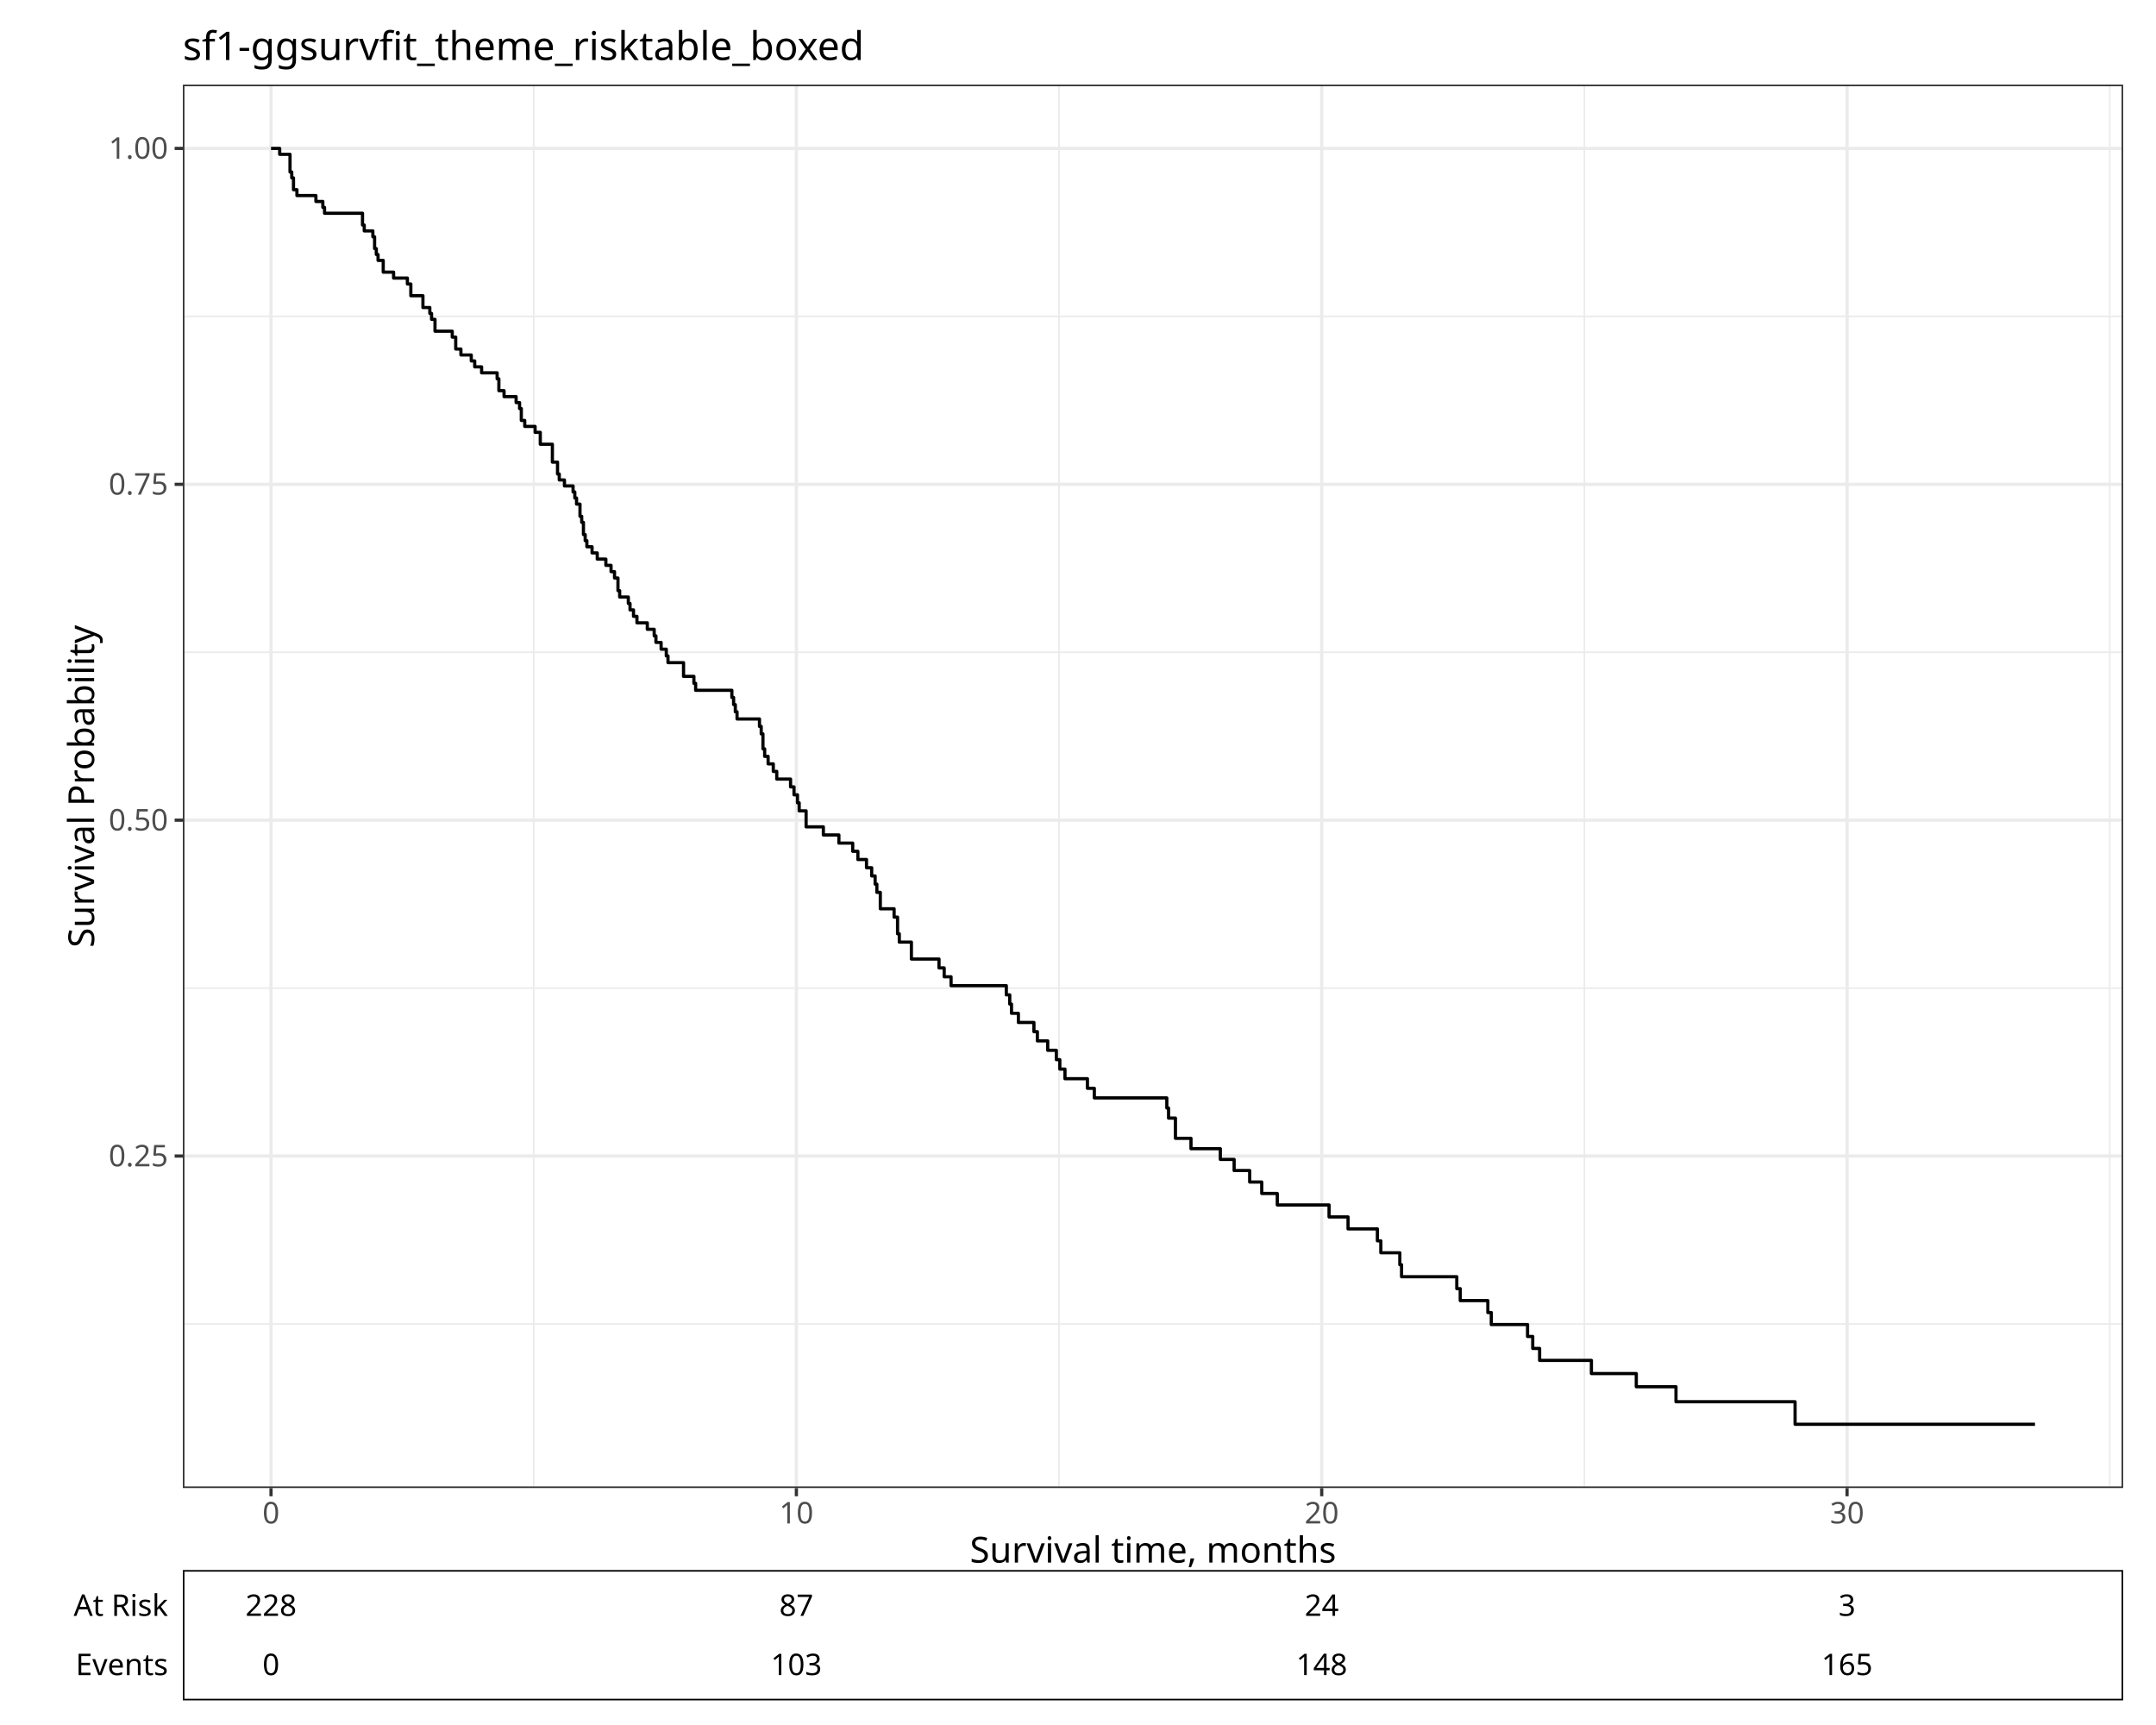
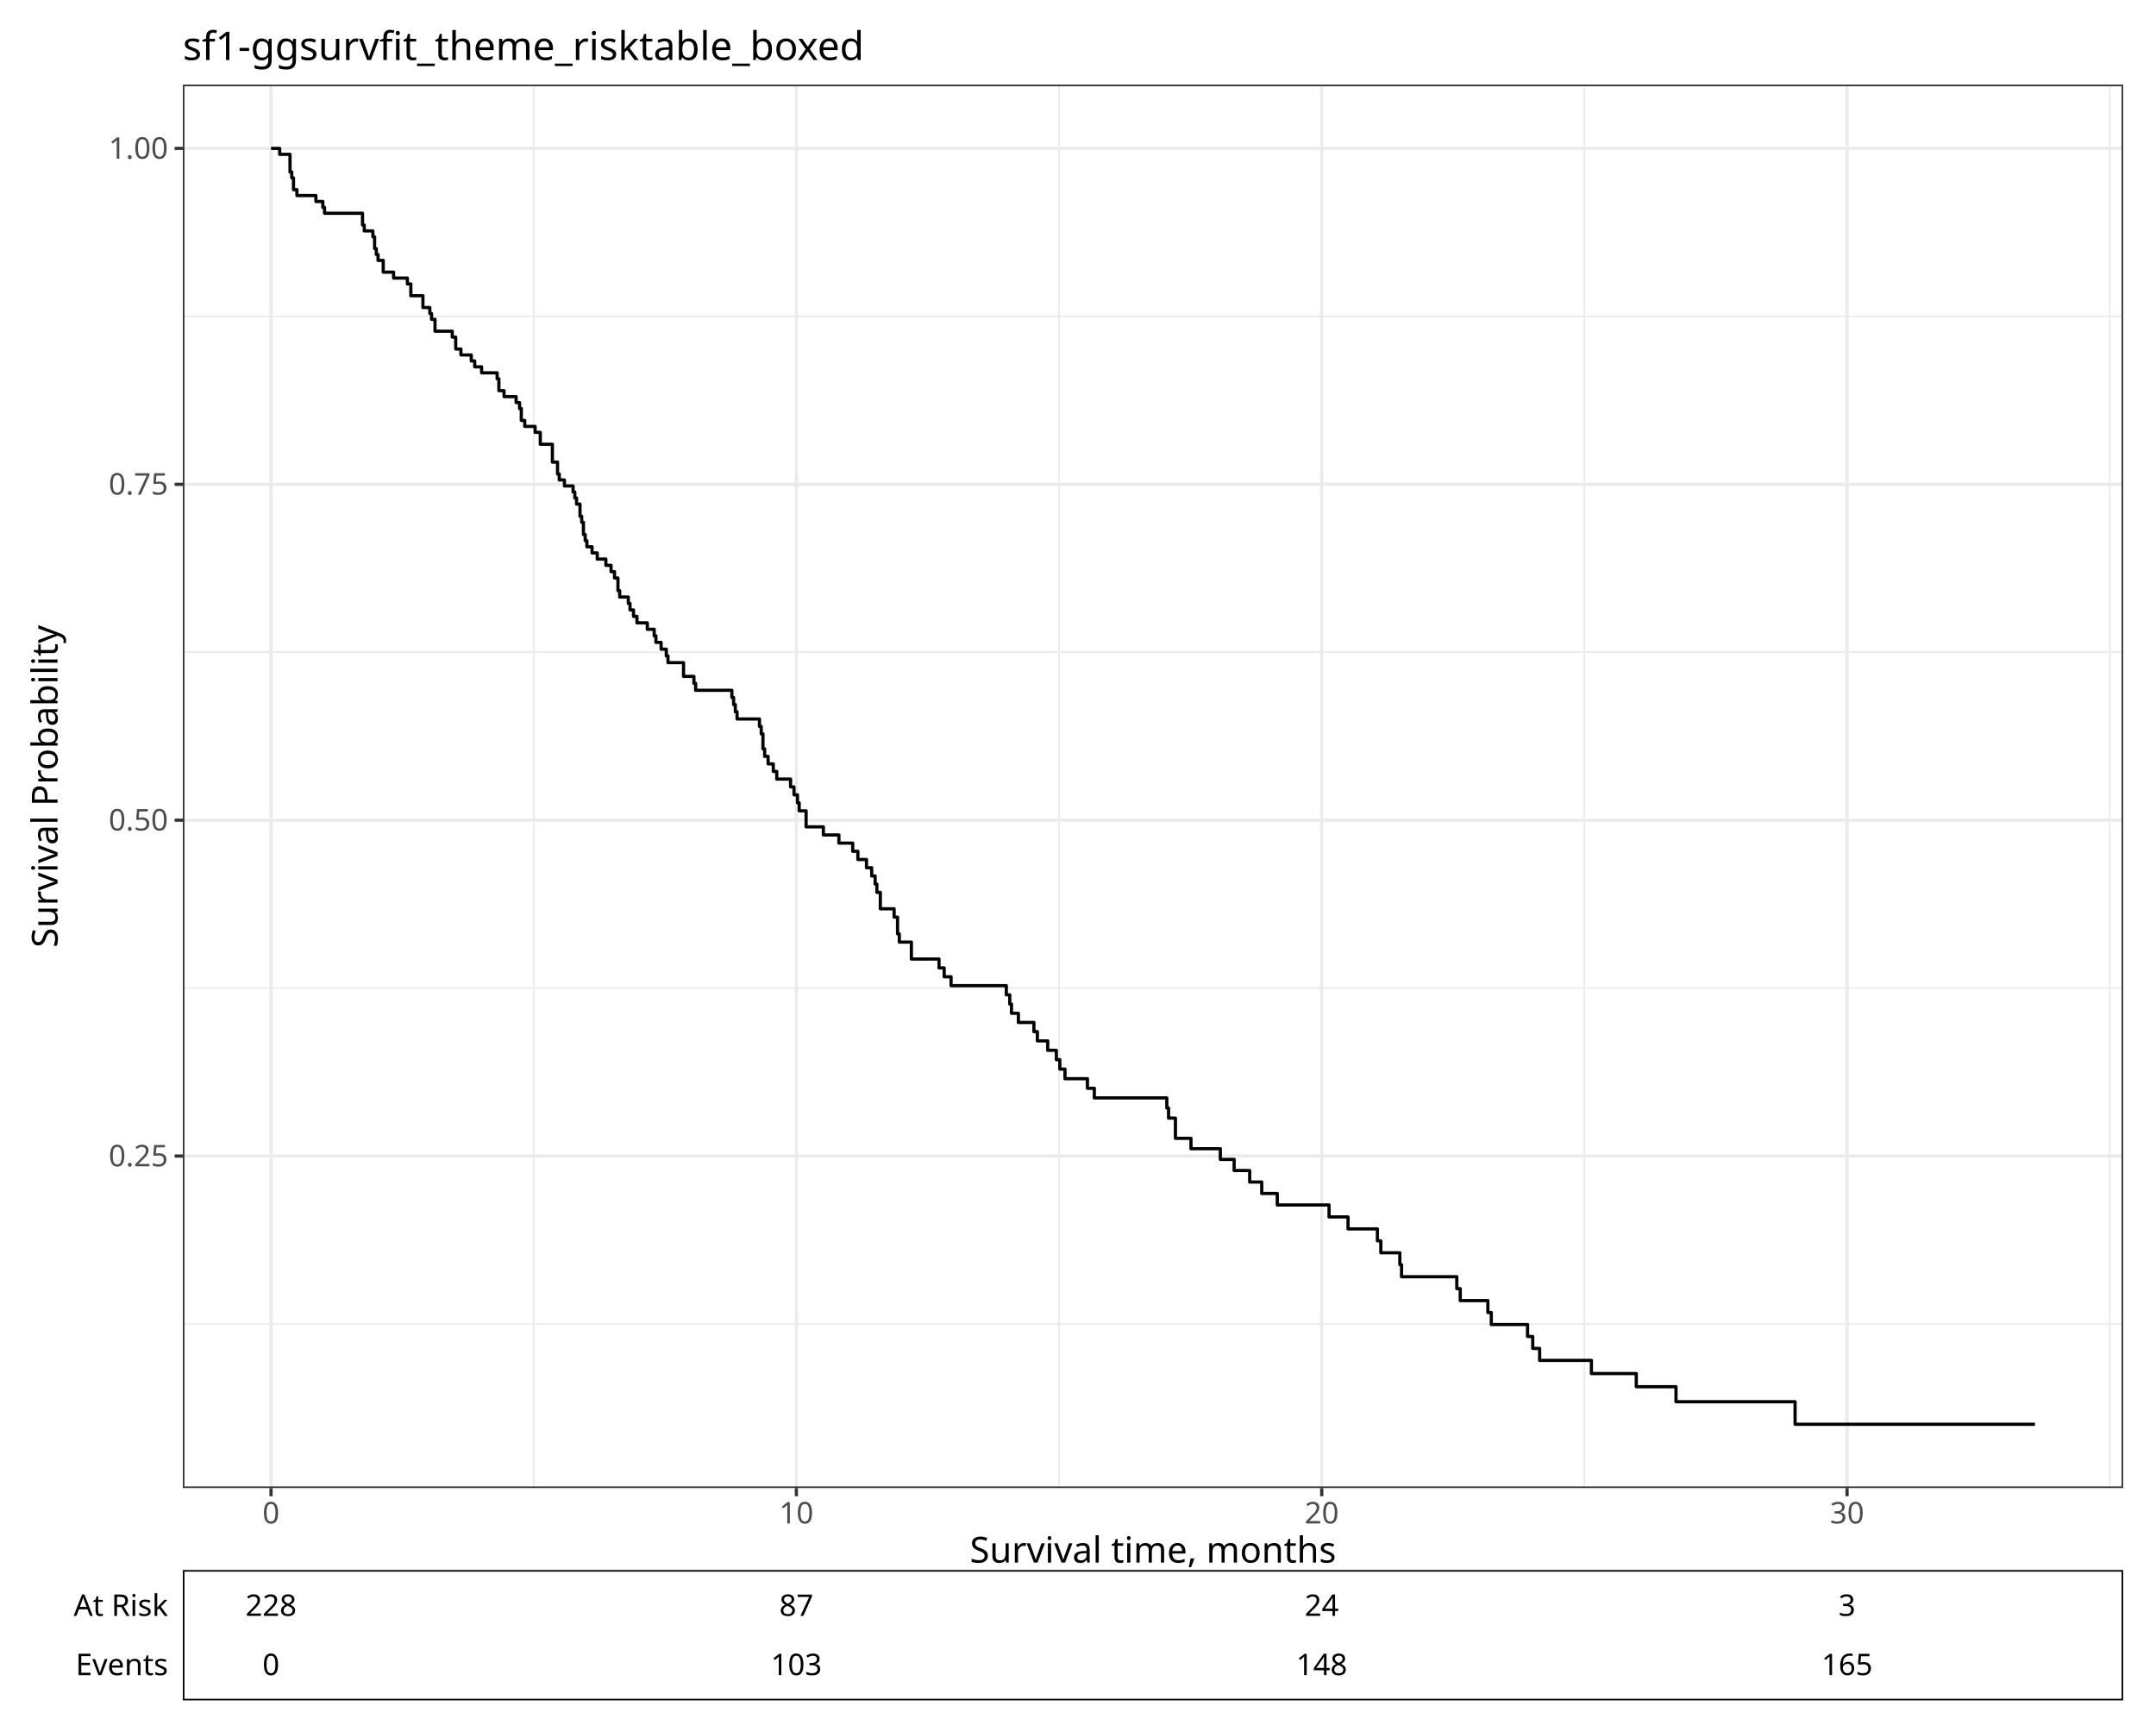
<svg xmlns="http://www.w3.org/2000/svg" class="svglite" data-engine-version="2.0" width="720.00pt" height="576.00pt" viewBox="0 0 720.00 576.00">
  <defs>
    <style type="text/css">
    .svglite line, .svglite polyline, .svglite polygon, .svglite path, .svglite rect, .svglite circle {
      fill: none;
      stroke: #000000;
      stroke-linecap: round;
      stroke-linejoin: round;
      stroke-miterlimit: 10.00;
    }
  </style>
  </defs>
  <rect width="100%" height="100%" style="stroke: none; fill: #FFFFFF;" />
  <defs>
    <clipPath id="cpMC4wMHw3MjAuMDB8MC4wMHw1NzYuMDA=">
      <rect x="0.00" y="0.00" width="720.00" height="576.00" />
    </clipPath>
  </defs>
  <g clip-path="url(#cpMC4wMHw3MjAuMDB8MC4wMHw1NzYuMDA=)">
    <rect x="0.00" y="0.00" width="720.00" height="576.00" style="stroke-width: 1.07; stroke: #FFFFFF; fill: #FFFFFF;" />
  </g>
  <defs>
    <clipPath id="cpNS40OHw3MTQuNTJ8NS40OHw1MjQuMjY=">
      <rect x="5.48" y="5.48" width="709.04" height="518.78" />
    </clipPath>
  </defs>
  <g clip-path="url(#cpNS40OHw3MTQuNTJ8NS40OHw1MjQuMjY=)">
    <rect x="5.48" y="5.48" width="709.04" height="518.78" style="stroke-width: 1.07; stroke: #FFFFFF; fill: #FFFFFF;" />
  </g>
  <g clip-path="url(#cpMC4wMHw3MjAuMDB8MC4wMHw1NzYuMDA=)">
</g>
  <defs>
    <clipPath id="cpNS40OHw3MTQuNTJ8NTI0LjI2fDU3MC41Mg==">
      <rect x="5.48" y="524.26" width="709.04" height="46.26" />
    </clipPath>
  </defs>
  <g clip-path="url(#cpNS40OHw3MTQuNTJ8NTI0LjI2fDU3MC41Mg==)">
    <rect x="5.48" y="524.26" width="709.04" height="46.26" style="stroke-width: 1.07; stroke: #FFFFFF; fill: #FFFFFF;" />
  </g>
  <g clip-path="url(#cpMC4wMHw3MjAuMDB8MC4wMHw1NzYuMDA=)">
</g>
  <defs>
    <clipPath id="cpMTAuOTZ8NzA5LjA0fDEwLjk2fDU2NS4wNA==">
      <rect x="10.96" y="10.96" width="698.08" height="554.08" />
    </clipPath>
  </defs>
  <g clip-path="url(#cpMTAuOTZ8NzA5LjA0fDEwLjk2fDU2NS4wNA==)">
</g>
  <g clip-path="url(#cpMC4wMHw3MjAuMDB8MC4wMHw1NzYuMDA=)">
</g>
  <defs>
    <clipPath id="cpMTAuOTZ8NzA5LjA0fDEwLjk2fDUxOC43OA==">
      <rect x="10.96" y="10.96" width="698.08" height="507.83" />
    </clipPath>
  </defs>
  <g clip-path="url(#cpMTAuOTZ8NzA5LjA0fDEwLjk2fDUxOC43OA==)">
</g>
  <g clip-path="url(#cpMC4wMHw3MjAuMDB8MC4wMHw1NzYuMDA=)">
</g>
  <g clip-path="url(#cpNS40OHw3MTQuNTJ8NS40OHw1MjQuMjY=)">
    <rect x="5.48" y="5.48" width="709.04" height="518.78" style="stroke-width: 1.07; stroke: #FFFFFF; fill: #FFFFFF;" />
  </g>
  <defs>
    <clipPath id="cpNjEuMDZ8NzA5LjA0fDI4LjI2fDQ5Ni44OQ==">
      <rect x="61.06" y="28.26" width="647.98" height="468.62" />
    </clipPath>
  </defs>
  <g clip-path="url(#cpNjEuMDZ8NzA5LjA0fDI4LjI2fDQ5Ni44OQ==)">
    <rect x="61.06" y="28.26" width="647.98" height="468.62" style="stroke-width: 1.07; stroke: none; fill: #FFFFFF;" />
    <polyline points="61.06,442.09 709.04,442.09 " style="stroke-width: 0.53; stroke: #EBEBEB; stroke-linecap: butt;" />
    <polyline points="61.06,329.94 709.04,329.94 " style="stroke-width: 0.53; stroke: #EBEBEB; stroke-linecap: butt;" />
    <polyline points="61.06,217.79 709.04,217.79 " style="stroke-width: 0.53; stroke: #EBEBEB; stroke-linecap: butt;" />
    <polyline points="61.06,105.64 709.04,105.64 " style="stroke-width: 0.53; stroke: #EBEBEB; stroke-linecap: butt;" />
    <polyline points="178.23,496.89 178.23,28.26 " style="stroke-width: 0.53; stroke: #EBEBEB; stroke-linecap: butt;" />
    <polyline points="353.67,496.89 353.67,28.26 " style="stroke-width: 0.53; stroke: #EBEBEB; stroke-linecap: butt;" />
    <polyline points="529.11,496.89 529.11,28.26 " style="stroke-width: 0.53; stroke: #EBEBEB; stroke-linecap: butt;" />
    <polyline points="704.55,496.89 704.55,28.26 " style="stroke-width: 0.53; stroke: #EBEBEB; stroke-linecap: butt;" />
    <polyline points="61.06,386.02 709.04,386.02 " style="stroke-width: 1.07; stroke: #EBEBEB; stroke-linecap: butt;" />
    <polyline points="61.06,273.87 709.04,273.87 " style="stroke-width: 1.07; stroke: #EBEBEB; stroke-linecap: butt;" />
    <polyline points="61.06,161.72 709.04,161.72 " style="stroke-width: 1.07; stroke: #EBEBEB; stroke-linecap: butt;" />
    <polyline points="61.06,49.56 709.04,49.56 " style="stroke-width: 1.07; stroke: #EBEBEB; stroke-linecap: butt;" />
    <polyline points="90.51,496.89 90.51,28.26 " style="stroke-width: 1.07; stroke: #EBEBEB; stroke-linecap: butt;" />
    <polyline points="265.95,496.89 265.95,28.26 " style="stroke-width: 1.07; stroke: #EBEBEB; stroke-linecap: butt;" />
    <polyline points="441.39,496.89 441.39,28.26 " style="stroke-width: 1.07; stroke: #EBEBEB; stroke-linecap: butt;" />
    <polyline points="616.83,496.89 616.83,28.26 " style="stroke-width: 1.07; stroke: #EBEBEB; stroke-linecap: butt;" />
    <polyline points="90.51,49.56 93.40,49.56 93.40,51.53 96.85,51.53 96.85,57.43 97.43,57.43 97.43,59.40 98.01,59.40 98.01,63.34 99.16,63.34 99.16,65.30 105.50,65.30 105.50,67.27 107.81,67.27 107.81,69.24 108.38,69.24 108.38,71.21 121.06,71.21 121.06,75.14 121.64,75.14 121.64,77.11 124.52,77.11 124.52,79.08 125.10,79.08 125.10,83.01 125.67,83.01 125.67,84.98 126.25,84.98 126.25,86.95 127.98,86.95 127.98,90.88 131.44,90.88 131.44,92.85 136.05,92.85 136.05,94.82 137.20,94.82 137.20,98.75 141.24,98.75 141.24,102.69 143.54,102.69 143.54,104.66 144.12,104.66 144.12,106.63 145.27,106.63 145.27,110.59 151.03,110.59 151.03,112.57 152.19,112.57 152.19,116.54 153.92,116.54 153.92,118.53 157.38,118.53 157.38,120.52 158.53,120.52 158.53,122.50 160.83,122.50 160.83,124.49 166.02,124.49 166.02,126.48 166.60,126.48 166.60,130.45 168.33,130.45 168.33,132.44 172.36,132.44 172.36,134.43 173.51,134.43 173.51,136.42 174.09,136.42 174.09,140.39 175.24,140.39 175.24,142.38 178.70,142.38 178.70,144.37 180.43,144.37 180.43,148.34 184.47,148.34 184.47,154.31 186.19,154.31 186.19,158.28 186.77,158.28 186.77,160.27 188.50,160.27 188.50,162.26 190.23,162.26 190.23,162.26 190.81,162.26 190.81,162.26 191.38,162.26 191.38,164.27 191.96,164.27 191.96,166.29 192.54,166.29 192.54,168.32 193.69,168.32 193.69,172.39 194.26,172.39 194.26,174.42 194.84,174.42 194.84,178.50 195.42,178.50 195.42,180.53 195.99,180.53 195.99,182.57 197.15,182.57 197.15,182.57 197.72,182.57 197.72,184.62 198.88,184.62 198.88,184.62 199.45,184.62 199.45,186.68 200.60,186.68 200.60,186.68 201.18,186.68 201.18,186.68 202.33,186.68 202.33,188.77 203.49,188.77 203.49,188.77 204.06,188.77 204.06,190.88 205.22,190.88 205.22,193.00 206.37,193.00 206.37,197.23 206.94,197.23 206.94,199.35 207.52,199.35 207.52,199.35 209.83,199.35 209.83,201.50 210.40,201.50 210.40,203.65 211.56,203.65 211.56,205.80 212.13,205.80 212.13,205.80 212.71,205.80 212.71,207.97 216.17,207.97 216.17,210.13 217.90,210.13 217.90,210.13 218.47,210.13 218.47,212.32 219.05,212.32 219.05,214.51 219.63,214.51 219.63,214.51 220.20,214.51 220.20,214.51 220.78,214.51 220.78,216.77 222.51,216.77 222.51,219.02 223.08,219.02 223.08,221.27 225.97,221.27 225.97,221.27 227.12,221.27 227.12,221.27 228.27,221.27 228.27,225.85 228.85,225.85 228.85,225.85 230.58,225.85 230.58,225.85 231.73,225.85 231.73,228.17 232.31,228.17 232.31,230.50 235.76,230.50 235.76,230.50 239.80,230.50 239.80,230.50 243.83,230.50 243.83,230.50 244.41,230.50 244.41,232.89 244.99,232.89 244.99,235.28 245.56,235.28 245.56,237.67 246.14,237.67 246.14,240.08 247.29,240.08 247.29,240.08 249.60,240.08 249.60,240.08 251.33,240.08 251.33,240.08 253.63,240.08 253.63,242.56 254.21,242.56 254.21,245.05 254.79,245.05 254.79,250.06 255.36,250.06 255.36,252.56 256.51,252.56 256.51,255.07 258.24,255.07 258.24,257.58 258.82,257.58 258.82,257.58 259.40,257.58 259.40,260.14 261.13,260.14 261.13,260.14 263.43,260.14 263.43,260.14 264.01,260.14 264.01,262.75 265.16,262.75 265.16,265.40 266.31,265.40 266.31,268.07 266.89,268.07 266.89,270.75 269.20,270.75 269.20,276.10 272.08,276.10 272.08,276.10 274.96,276.10 274.96,278.81 280.15,278.81 280.15,281.52 281.88,281.52 281.88,281.52 284.76,281.52 284.76,284.26 286.49,284.26 286.49,287.00 289.37,287.00 289.37,289.74 291.10,289.74 291.10,292.49 292.25,292.49 292.25,295.23 292.83,295.23 292.83,297.97 293.98,297.97 293.98,303.45 295.71,303.45 295.71,303.45 298.59,303.45 298.59,306.24 299.74,306.24 299.74,311.80 300.32,311.80 300.32,314.58 304.36,314.58 304.36,320.23 307.24,320.23 307.24,320.23 310.70,320.23 310.70,320.23 311.85,320.23 311.85,320.23 313.58,320.23 313.58,323.20 315.31,323.20 315.31,326.16 317.61,326.16 317.61,329.13 323.38,329.13 323.38,329.13 328.56,329.13 328.56,329.13 336.06,329.13 336.06,332.20 337.21,332.20 337.21,335.27 337.79,335.27 337.79,338.35 340.09,338.35 340.09,341.42 345.28,341.42 345.28,344.49 346.43,344.49 346.43,347.57 349.89,347.57 349.89,350.71 352.77,350.71 352.77,353.84 353.93,353.84 353.93,356.98 354.50,356.98 354.50,356.98 355.65,356.98 355.65,360.19 363.15,360.19 363.15,363.40 365.45,363.40 365.45,366.61 385.05,366.61 385.05,366.61 389.66,366.61 389.66,369.98 390.24,369.98 390.24,373.35 392.54,373.35 392.54,380.10 395.43,380.10 395.43,380.10 397.73,380.10 397.73,383.57 403.50,383.57 403.50,383.57 407.53,383.57 407.53,387.15 408.11,387.15 408.11,387.15 412.14,387.15 412.14,390.86 412.72,390.86 412.72,390.86 417.33,390.86 417.33,394.69 421.36,394.69 421.36,398.52 426.55,398.52 426.55,402.35 429.43,402.35 429.43,402.35 443.84,402.35 443.84,406.35 450.18,406.35 450.18,410.34 459.98,410.34 459.98,414.33 461.13,414.33 461.13,418.32 467.47,418.32 467.47,422.31 468.05,422.31 468.05,426.31 486.50,426.31 486.50,430.30 487.65,430.30 487.65,434.29 496.87,434.29 496.87,438.28 498.02,438.28 498.02,442.28 510.13,442.28 510.13,446.27 511.86,446.27 511.86,450.26 514.16,450.26 514.16,454.25 517.04,454.25 517.04,454.25 531.45,454.25 531.45,458.65 546.44,458.65 546.44,463.04 555.09,463.04 555.09,463.04 559.70,463.04 559.70,468.06 563.73,468.06 563.73,468.06 574.68,468.06 574.68,468.06 599.47,468.06 599.47,475.58 646.73,475.58 646.73,475.58 672.67,475.58 672.67,475.58 679.59,475.58 679.59,475.58 " style="stroke-width: 1.07; stroke-linecap: butt;" />
    <rect x="61.06" y="28.26" width="647.98" height="468.62" style="stroke-width: 1.07; stroke: #333333;" />
  </g>
  <g clip-path="url(#cpNS40OHw3MTQuNTJ8NS40OHw1MjQuMjY=)">
</g>
  <g clip-path="url(#cpMC4wMHw3MjAuMDB8MC4wMHw1NzYuMDA=)">
</g>
  <g clip-path="url(#cpNS40OHw3MTQuNTJ8NS40OHw1MjQuMjY=)">
</g>
  <g clip-path="url(#cpMC4wMHw3MjAuMDB8MC4wMHw1NzYuMDA=)">
</g>
  <g clip-path="url(#cpNS40OHw3MTQuNTJ8NS40OHw1MjQuMjY=)">
</g>
  <g clip-path="url(#cpMC4wMHw3MjAuMDB8MC4wMHw1NzYuMDA=)">
</g>
  <g clip-path="url(#cpNS40OHw3MTQuNTJ8NS40OHw1MjQuMjY=)">
</g>
  <g clip-path="url(#cpMC4wMHw3MjAuMDB8MC4wMHw1NzYuMDA=)">
</g>
  <g clip-path="url(#cpNS40OHw3MTQuNTJ8NS40OHw1MjQuMjY=)">
</g>
  <g clip-path="url(#cpMC4wMHw3MjAuMDB8MC4wMHw1NzYuMDA=)">
</g>
  <g clip-path="url(#cpNS40OHw3MTQuNTJ8NS40OHw1MjQuMjY=)">
</g>
  <g clip-path="url(#cpMC4wMHw3MjAuMDB8MC4wMHw1NzYuMDA=)">
    <text x="56.13" y="389.46" text-anchor="end" style="font-size: 10.00px; fill: #4D4D4D; font-family: sans;" textLength="19.46px" lengthAdjust="spacingAndGlyphs">0.25</text>
    <text x="56.13" y="277.31" text-anchor="end" style="font-size: 10.00px; fill: #4D4D4D; font-family: sans;" textLength="19.46px" lengthAdjust="spacingAndGlyphs">0.50</text>
    <text x="56.13" y="165.16" text-anchor="end" style="font-size: 10.00px; fill: #4D4D4D; font-family: sans;" textLength="19.46px" lengthAdjust="spacingAndGlyphs">0.75</text>
    <text x="56.13" y="53.00" text-anchor="end" style="font-size: 10.00px; fill: #4D4D4D; font-family: sans;" textLength="19.46px" lengthAdjust="spacingAndGlyphs">1.00</text>
    <polyline points="58.32,386.02 61.06,386.02 " style="stroke-width: 1.07; stroke: #333333; stroke-linecap: butt;" />
    <polyline points="58.32,273.87 61.06,273.87 " style="stroke-width: 1.07; stroke: #333333; stroke-linecap: butt;" />
    <polyline points="58.32,161.72 61.06,161.72 " style="stroke-width: 1.07; stroke: #333333; stroke-linecap: butt;" />
    <polyline points="58.32,49.56 61.06,49.56 " style="stroke-width: 1.07; stroke: #333333; stroke-linecap: butt;" />
  </g>
  <g clip-path="url(#cpNS40OHw3MTQuNTJ8NS40OHw1MjQuMjY=)">
</g>
  <g clip-path="url(#cpMC4wMHw3MjAuMDB8MC4wMHw1NzYuMDA=)">
</g>
  <g clip-path="url(#cpNS40OHw3MTQuNTJ8NS40OHw1MjQuMjY=)">
</g>
  <g clip-path="url(#cpMC4wMHw3MjAuMDB8MC4wMHw1NzYuMDA=)">
    <polyline points="90.51,499.62 90.51,496.89 " style="stroke-width: 1.07; stroke: #333333; stroke-linecap: butt;" />
    <polyline points="265.95,499.62 265.95,496.89 " style="stroke-width: 1.07; stroke: #333333; stroke-linecap: butt;" />
    <polyline points="441.39,499.62 441.39,496.89 " style="stroke-width: 1.07; stroke: #333333; stroke-linecap: butt;" />
    <polyline points="616.83,499.62 616.83,496.89 " style="stroke-width: 1.07; stroke: #333333; stroke-linecap: butt;" />
    <text x="90.51" y="508.70" text-anchor="middle" style="font-size: 10.00px; fill: #4D4D4D; font-family: sans;" textLength="5.56px" lengthAdjust="spacingAndGlyphs">0</text>
    <text x="265.95" y="508.70" text-anchor="middle" style="font-size: 10.00px; fill: #4D4D4D; font-family: sans;" textLength="11.12px" lengthAdjust="spacingAndGlyphs">10</text>
    <text x="441.39" y="508.70" text-anchor="middle" style="font-size: 10.00px; fill: #4D4D4D; font-family: sans;" textLength="11.12px" lengthAdjust="spacingAndGlyphs">20</text>
    <text x="616.83" y="508.70" text-anchor="middle" style="font-size: 10.00px; fill: #4D4D4D; font-family: sans;" textLength="11.12px" lengthAdjust="spacingAndGlyphs">30</text>
  </g>
  <g clip-path="url(#cpNS40OHw3MTQuNTJ8NS40OHw1MjQuMjY=)">
</g>
  <g clip-path="url(#cpMC4wMHw3MjAuMDB8MC4wMHw1NzYuMDA=)">
</g>
  <g clip-path="url(#cpNS40OHw3MTQuNTJ8NS40OHw1MjQuMjY=)">
</g>
  <g clip-path="url(#cpMC4wMHw3MjAuMDB8MC4wMHw1NzYuMDA=)">
    <text x="385.05" y="521.77" text-anchor="middle" style="font-size: 12.00px; font-family: sans;" textLength="114.72px" lengthAdjust="spacingAndGlyphs">Survival time, months</text>
  </g>
  <g clip-path="url(#cpNS40OHw3MTQuNTJ8NS40OHw1MjQuMjY=)">
</g>
  <g clip-path="url(#cpMC4wMHw3MjAuMDB8MC4wMHw1NzYuMDA=)">
-     <text transform="translate(31.43,262.57) rotate(-90)" text-anchor="middle" style="font-size: 12.00px; font-family: sans;" textLength="102.05px" lengthAdjust="spacingAndGlyphs">Survival Probability</text>
-   </g>
+     <text transform="translate(19.22,262.57) rotate(-90)" text-anchor="middle" style="font-size: 12.00px; font-family: sans;" textLength="102.05px" lengthAdjust="spacingAndGlyphs">Survival Probability</text>
+   </g>
+   <g clip-path="url(#cpNS40OHw3MTQuNTJ8NS40OHw1MjQuMjY=)">
+ </g>
+   <g clip-path="url(#cpMC4wMHw3MjAuMDB8MC4wMHw1NzYuMDA=)">
+ </g>
+   <g clip-path="url(#cpNS40OHw3MTQuNTJ8NS40OHw1MjQuMjY=)">
+ </g>
+   <g clip-path="url(#cpMC4wMHw3MjAuMDB8MC4wMHw1NzYuMDA=)">
+ </g>
+   <g clip-path="url(#cpNS40OHw3MTQuNTJ8NS40OHw1MjQuMjY=)">
+ </g>
+   <g clip-path="url(#cpMC4wMHw3MjAuMDB8MC4wMHw1NzYuMDA=)">
+ </g>
+   <g clip-path="url(#cpNS40OHw3MTQuNTJ8NS40OHw1MjQuMjY=)">
+ </g>
+   <g clip-path="url(#cpMC4wMHw3MjAuMDB8MC4wMHw1NzYuMDA=)">
+ </g>
+   <g clip-path="url(#cpNS40OHw3MTQuNTJ8NS40OHw1MjQuMjY=)">
+ </g>
+   <g clip-path="url(#cpMC4wMHw3MjAuMDB8MC4wMHw1NzYuMDA=)">
+ </g>
  <g clip-path="url(#cpNS40OHw3MTQuNTJ8NS40OHw1MjQuMjY=)">
</g>
  <g clip-path="url(#cpMC4wMHw3MjAuMDB8MC4wMHw1NzYuMDA=)">
</g>
  <g clip-path="url(#cpNS40OHw3MTQuNTJ8NS40OHw1MjQuMjY=)">
</g>
  <g clip-path="url(#cpMC4wMHw3MjAuMDB8MC4wMHw1NzYuMDA=)">
</g>
  <g clip-path="url(#cpNS40OHw3MTQuNTJ8NS40OHw1MjQuMjY=)">
</g>
  <g clip-path="url(#cpMC4wMHw3MjAuMDB8MC4wMHw1NzYuMDA=)">
    <text x="61.06" y="20.04" style="font-size: 13.20px; font-family: sans;" textLength="215.76px" lengthAdjust="spacingAndGlyphs">sf1-ggsurvfit_theme_risktable_boxed</text>
  </g>
-   <g clip-path="url(#cpNS40OHw3MTQuNTJ8NS40OHw1MjQuMjY=)">
- </g>
-   <g clip-path="url(#cpMC4wMHw3MjAuMDB8MC4wMHw1NzYuMDA=)">
- </g>
  <g clip-path="url(#cpNS40OHw3MTQuNTJ8NS40OHw1MjQuMjY=)">
</g>
  <g clip-path="url(#cpMC4wMHw3MjAuMDB8MC4wMHw1NzYuMDA=)">
</g>
  <g clip-path="url(#cpNS40OHw3MTQuNTJ8NS40OHw1MjQuMjY=)">
</g>
  <g clip-path="url(#cpMC4wMHw3MjAuMDB8MC4wMHw1NzYuMDA=)">
</g>
  <defs>
    <clipPath id="cpMTAuOTZ8NzA5LjA0fDEwLjk2fDEwLjk2">
      <rect x="10.96" y="10.96" width="698.08" height="0.00" />
    </clipPath>
  </defs>
  <g clip-path="url(#cpMTAuOTZ8NzA5LjA0fDEwLjk2fDEwLjk2)">
</g>
  <g clip-path="url(#cpMC4wMHw3MjAuMDB8MC4wMHw1NzYuMDA=)">
</g>
  <g clip-path="url(#cpMTAuOTZ8NzA5LjA0fDEwLjk2fDEwLjk2)">
</g>
  <g clip-path="url(#cpMC4wMHw3MjAuMDB8MC4wMHw1NzYuMDA=)">
</g>
  <defs>
    <clipPath id="cpMTAuOTZ8NzA5LjA0fDUxOC43OHw1MTguNzg=">
      <rect x="10.96" y="518.78" width="698.08" height="0.00" />
    </clipPath>
  </defs>
  <g clip-path="url(#cpMTAuOTZ8NzA5LjA0fDUxOC43OHw1MTguNzg=)">
</g>
  <g clip-path="url(#cpMC4wMHw3MjAuMDB8MC4wMHw1NzYuMDA=)">
</g>
  <defs>
    <clipPath id="cpMTAuOTZ8NzA5LjA0fDUyOS43NHw1NjUuMDQ=">
      <rect x="10.96" y="529.74" width="698.08" height="35.30" />
    </clipPath>
  </defs>
  <g clip-path="url(#cpMTAuOTZ8NzA5LjA0fDUyOS43NHw1NjUuMDQ=)">
</g>
  <g clip-path="url(#cpMC4wMHw3MjAuMDB8MC4wMHw1NzYuMDA=)">
</g>
  <g clip-path="url(#cpNS40OHw3MTQuNTJ8NTI0LjI2fDU3MC41Mg==)">
    <rect x="5.48" y="524.26" width="709.04" height="46.26" style="stroke-width: 1.07; stroke: #FFFFFF; fill: #FFFFFF;" />
  </g>
  <defs>
    <clipPath id="cpNjEuMDZ8NzA5LjA0fDUyNC4yNnw1NjcuNzg=">
      <rect x="61.06" y="524.26" width="647.98" height="43.52" />
    </clipPath>
  </defs>
  <g clip-path="url(#cpNjEuMDZ8NzA5LjA0fDUyNC4yNnw1NjcuNzg=)">
    <rect x="61.06" y="524.26" width="647.98" height="43.52" style="stroke-width: 1.07; stroke: none; fill: #FFFFFF;" />
    <text x="90.51" y="539.56" text-anchor="middle" style="font-size: 9.96px; font-family: sans;" textLength="16.62px" lengthAdjust="spacingAndGlyphs">228</text>
    <text x="90.51" y="559.34" text-anchor="middle" style="font-size: 9.96px; font-family: sans;" textLength="5.54px" lengthAdjust="spacingAndGlyphs">0</text>
    <text x="265.95" y="539.56" text-anchor="middle" style="font-size: 9.96px; font-family: sans;" textLength="11.08px" lengthAdjust="spacingAndGlyphs">87</text>
    <text x="265.95" y="559.34" text-anchor="middle" style="font-size: 9.96px; font-family: sans;" textLength="16.62px" lengthAdjust="spacingAndGlyphs">103</text>
    <text x="441.39" y="539.56" text-anchor="middle" style="font-size: 9.96px; font-family: sans;" textLength="11.08px" lengthAdjust="spacingAndGlyphs">24</text>
    <text x="441.39" y="559.34" text-anchor="middle" style="font-size: 9.96px; font-family: sans;" textLength="16.62px" lengthAdjust="spacingAndGlyphs">148</text>
    <text x="616.83" y="539.56" text-anchor="middle" style="font-size: 9.96px; font-family: sans;" textLength="5.54px" lengthAdjust="spacingAndGlyphs">3</text>
    <text x="616.83" y="559.34" text-anchor="middle" style="font-size: 9.96px; font-family: sans;" textLength="16.62px" lengthAdjust="spacingAndGlyphs">165</text>
    <rect x="61.06" y="524.26" width="647.98" height="43.52" style="stroke-width: 1.07;" />
  </g>
  <g clip-path="url(#cpNS40OHw3MTQuNTJ8NTI0LjI2fDU3MC41Mg==)">
</g>
  <g clip-path="url(#cpMC4wMHw3MjAuMDB8MC4wMHw1NzYuMDA=)">
</g>
  <g clip-path="url(#cpNS40OHw3MTQuNTJ8NTI0LjI2fDU3MC41Mg==)">
</g>
  <g clip-path="url(#cpMC4wMHw3MjAuMDB8MC4wMHw1NzYuMDA=)">
</g>
  <g clip-path="url(#cpNS40OHw3MTQuNTJ8NTI0LjI2fDU3MC41Mg==)">
</g>
  <g clip-path="url(#cpMC4wMHw3MjAuMDB8MC4wMHw1NzYuMDA=)">
</g>
  <g clip-path="url(#cpNS40OHw3MTQuNTJ8NTI0LjI2fDU3MC41Mg==)">
</g>
  <g clip-path="url(#cpMC4wMHw3MjAuMDB8MC4wMHw1NzYuMDA=)">
</g>
  <g clip-path="url(#cpNS40OHw3MTQuNTJ8NTI0LjI2fDU3MC41Mg==)">
</g>
  <g clip-path="url(#cpMC4wMHw3MjAuMDB8MC4wMHw1NzYuMDA=)">
</g>
  <g clip-path="url(#cpNS40OHw3MTQuNTJ8NTI0LjI2fDU3MC41Mg==)">
</g>
  <g clip-path="url(#cpMC4wMHw3MjAuMDB8MC4wMHw1NzYuMDA=)">
    <text x="56.13" y="559.35" text-anchor="end" style="font-size: 10.00px; font-family: sans;" textLength="30.58px" lengthAdjust="spacingAndGlyphs">Events</text>
    <text x="56.13" y="539.57" text-anchor="end" style="font-size: 10.00px; font-family: sans;" textLength="31.68px" lengthAdjust="spacingAndGlyphs">At Risk</text>
  </g>
  <g clip-path="url(#cpNS40OHw3MTQuNTJ8NTI0LjI2fDU3MC41Mg==)">
</g>
  <g clip-path="url(#cpMC4wMHw3MjAuMDB8MC4wMHw1NzYuMDA=)">
</g>
  <g clip-path="url(#cpNS40OHw3MTQuNTJ8NTI0LjI2fDU3MC41Mg==)">
</g>
  <g clip-path="url(#cpMC4wMHw3MjAuMDB8MC4wMHw1NzYuMDA=)">
</g>
  <g clip-path="url(#cpNS40OHw3MTQuNTJ8NTI0LjI2fDU3MC41Mg==)">
</g>
  <g clip-path="url(#cpMC4wMHw3MjAuMDB8MC4wMHw1NzYuMDA=)">
</g>
  <g clip-path="url(#cpNS40OHw3MTQuNTJ8NTI0LjI2fDU3MC41Mg==)">
</g>
  <g clip-path="url(#cpMC4wMHw3MjAuMDB8MC4wMHw1NzYuMDA=)">
</g>
  <g clip-path="url(#cpNS40OHw3MTQuNTJ8NTI0LjI2fDU3MC41Mg==)">
</g>
  <g clip-path="url(#cpMC4wMHw3MjAuMDB8MC4wMHw1NzYuMDA=)">
</g>
  <g clip-path="url(#cpNS40OHw3MTQuNTJ8NTI0LjI2fDU3MC41Mg==)">
</g>
  <g clip-path="url(#cpMC4wMHw3MjAuMDB8MC4wMHw1NzYuMDA=)">
</g>
  <g clip-path="url(#cpNS40OHw3MTQuNTJ8NTI0LjI2fDU3MC41Mg==)">
</g>
  <g clip-path="url(#cpMC4wMHw3MjAuMDB8MC4wMHw1NzYuMDA=)">
</g>
  <g clip-path="url(#cpNS40OHw3MTQuNTJ8NTI0LjI2fDU3MC41Mg==)">
</g>
  <g clip-path="url(#cpMC4wMHw3MjAuMDB8MC4wMHw1NzYuMDA=)">
</g>
  <g clip-path="url(#cpNS40OHw3MTQuNTJ8NTI0LjI2fDU3MC41Mg==)">
</g>
  <g clip-path="url(#cpMC4wMHw3MjAuMDB8MC4wMHw1NzYuMDA=)">
</g>
  <g clip-path="url(#cpNS40OHw3MTQuNTJ8NTI0LjI2fDU3MC41Mg==)">
</g>
  <g clip-path="url(#cpMC4wMHw3MjAuMDB8MC4wMHw1NzYuMDA=)">
</g>
  <g clip-path="url(#cpNS40OHw3MTQuNTJ8NTI0LjI2fDU3MC41Mg==)">
</g>
  <g clip-path="url(#cpMC4wMHw3MjAuMDB8MC4wMHw1NzYuMDA=)">
</g>
+   <g clip-path="url(#cpNS40OHw3MTQuNTJ8NTI0LjI2fDU3MC41Mg==)">
+ </g>
+   <g clip-path="url(#cpMC4wMHw3MjAuMDB8MC4wMHw1NzYuMDA=)">
+ </g>
+   <g clip-path="url(#cpNS40OHw3MTQuNTJ8NTI0LjI2fDU3MC41Mg==)">
+ </g>
+   <g clip-path="url(#cpMC4wMHw3MjAuMDB8MC4wMHw1NzYuMDA=)">
+ </g>
+   <g clip-path="url(#cpNS40OHw3MTQuNTJ8NTI0LjI2fDU3MC41Mg==)">
+ </g>
+   <g clip-path="url(#cpMC4wMHw3MjAuMDB8MC4wMHw1NzYuMDA=)">
+ </g>
+   <g clip-path="url(#cpNS40OHw3MTQuNTJ8NTI0LjI2fDU3MC41Mg==)">
+ </g>
+   <g clip-path="url(#cpMC4wMHw3MjAuMDB8MC4wMHw1NzYuMDA=)">
+ </g>
  <defs>
    <clipPath id="cpMTAuOTZ8NzA5LjA0fDUyOS43NHw1MjkuNzQ=">
      <rect x="10.96" y="529.74" width="698.08" height="0.00" />
    </clipPath>
  </defs>
  <g clip-path="url(#cpMTAuOTZ8NzA5LjA0fDUyOS43NHw1MjkuNzQ=)">
</g>
  <g clip-path="url(#cpMC4wMHw3MjAuMDB8MC4wMHw1NzYuMDA=)">
</g>
  <g clip-path="url(#cpMTAuOTZ8NzA5LjA0fDUyOS43NHw1MjkuNzQ=)">
</g>
  <g clip-path="url(#cpMC4wMHw3MjAuMDB8MC4wMHw1NzYuMDA=)">
</g>
  <defs>
    <clipPath id="cpMTAuOTZ8NzA5LjA0fDU2NS4wNHw1NjUuMDQ=">
      <rect x="10.96" y="565.04" width="698.08" height="0.00" />
    </clipPath>
  </defs>
  <g clip-path="url(#cpMTAuOTZ8NzA5LjA0fDU2NS4wNHw1NjUuMDQ=)">
</g>
  <g clip-path="url(#cpMC4wMHw3MjAuMDB8MC4wMHw1NzYuMDA=)">
</g>
</svg>
